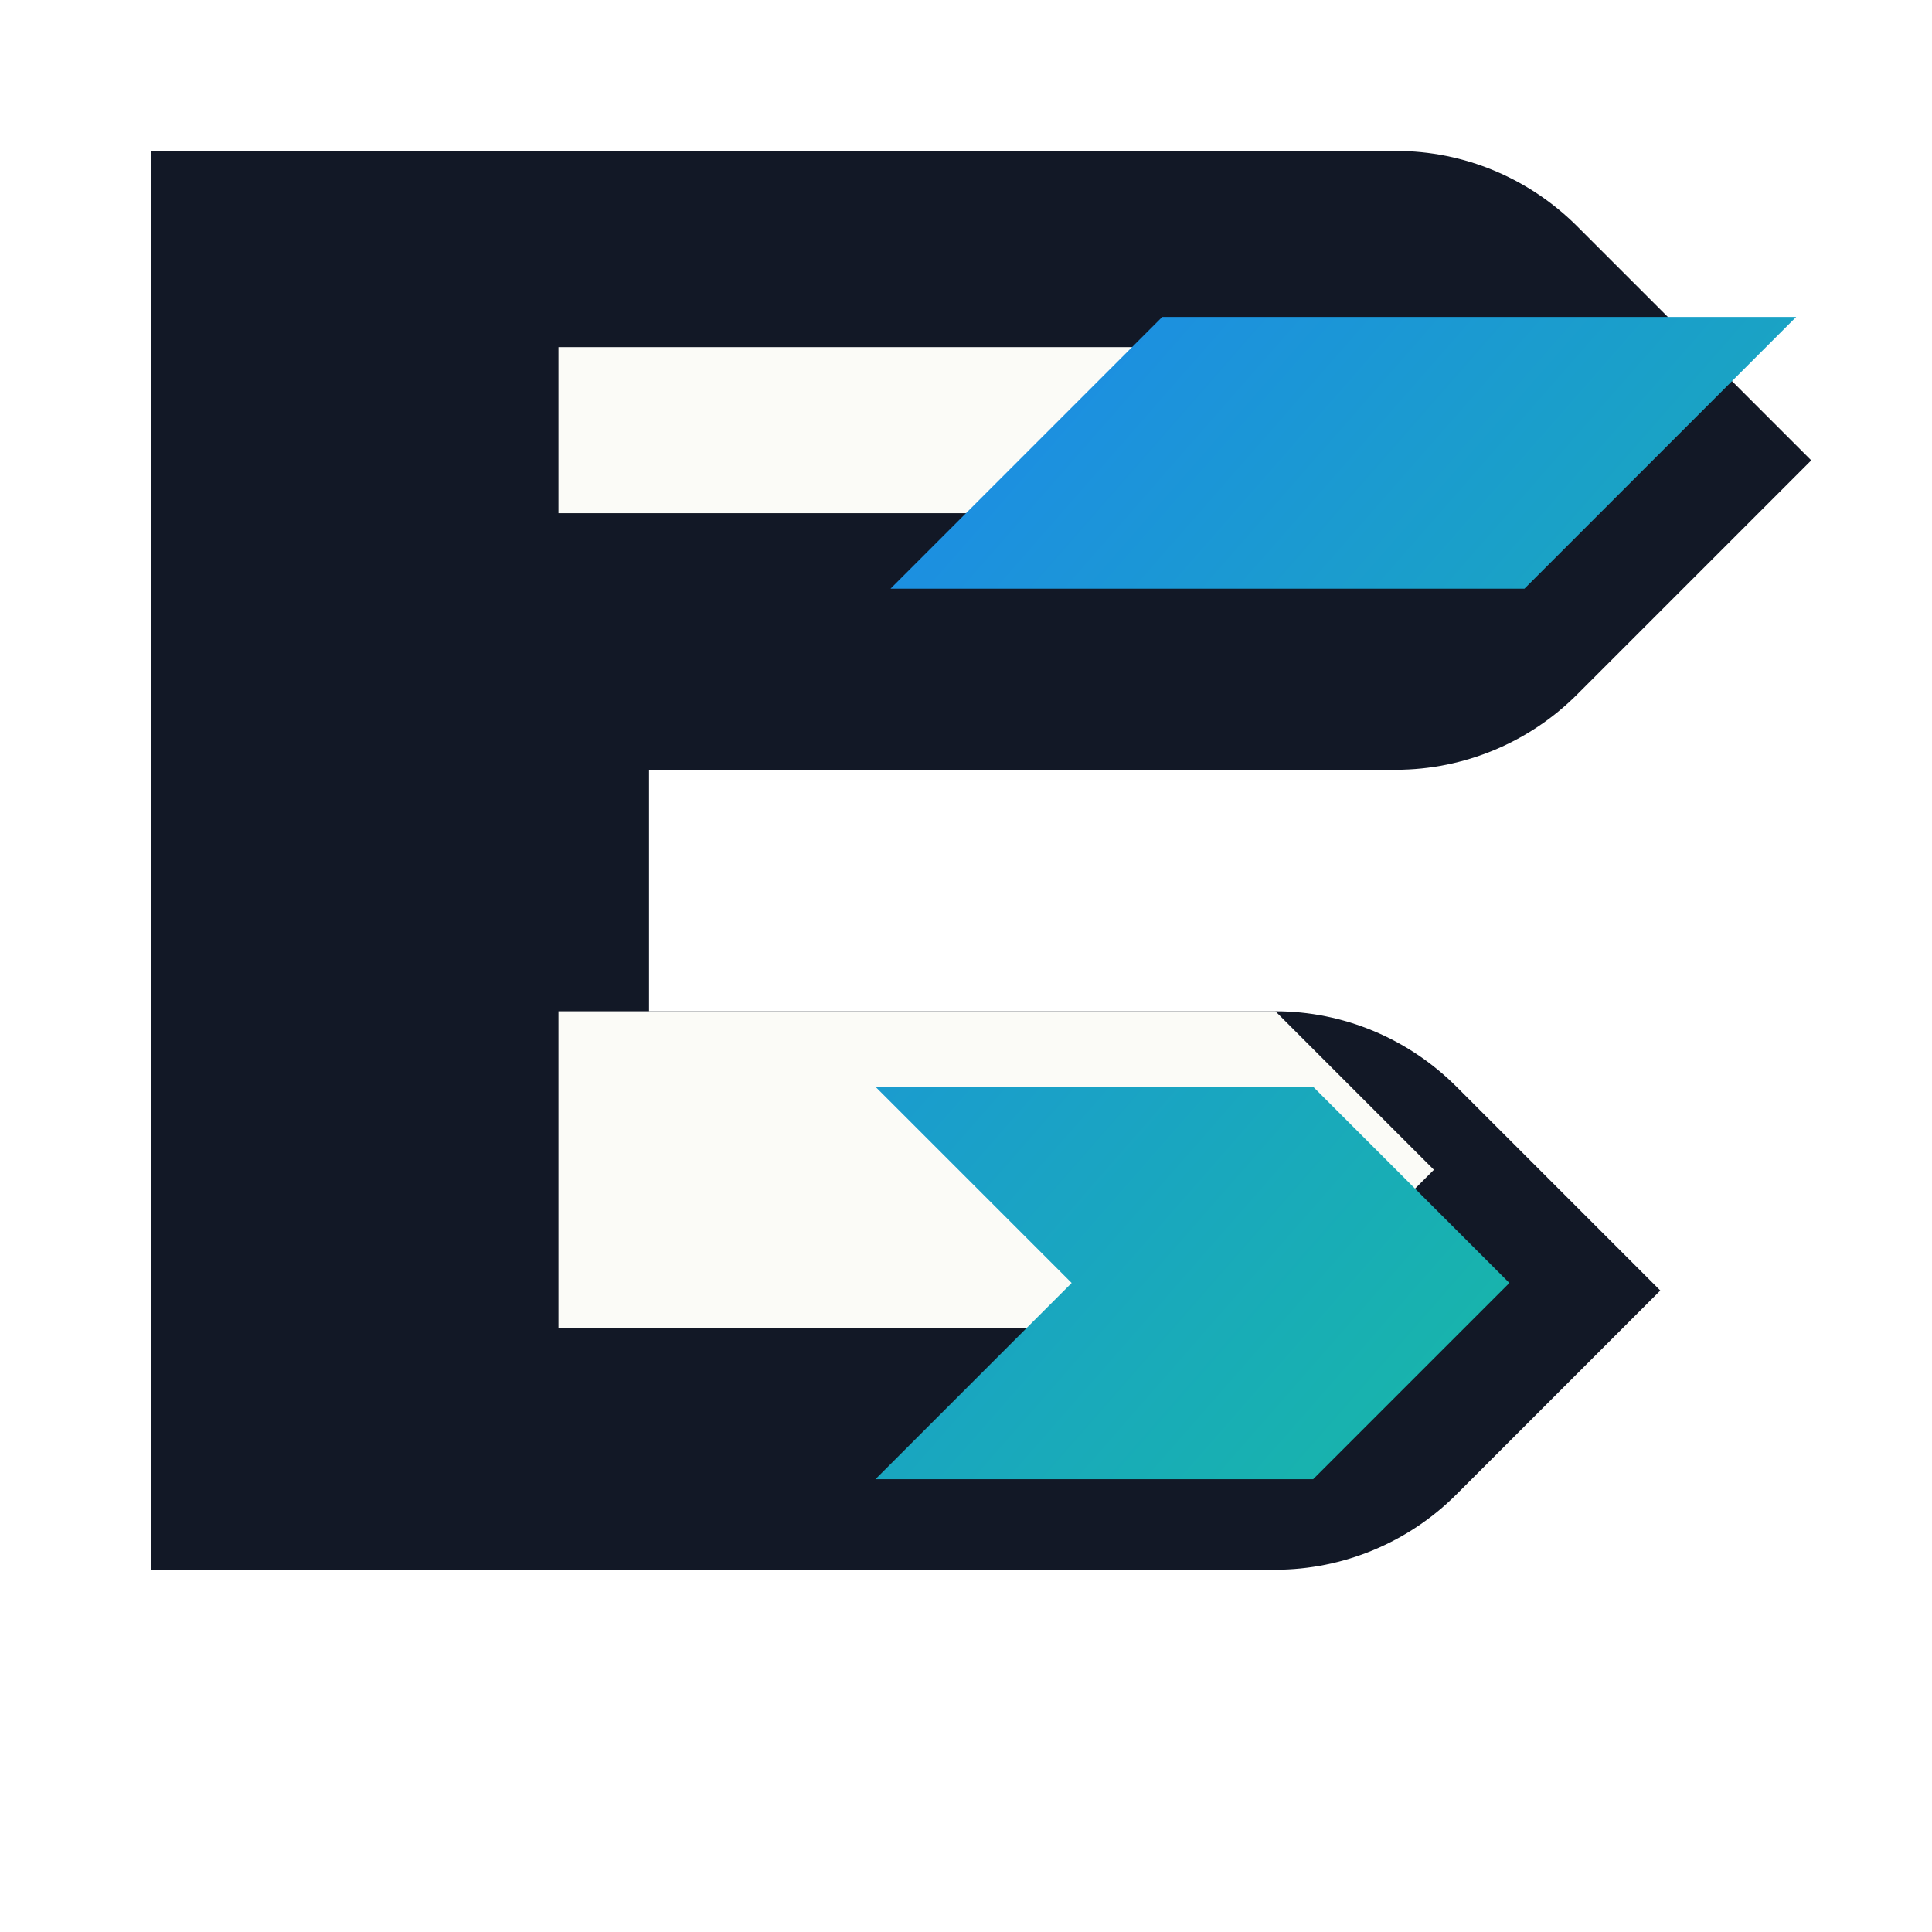
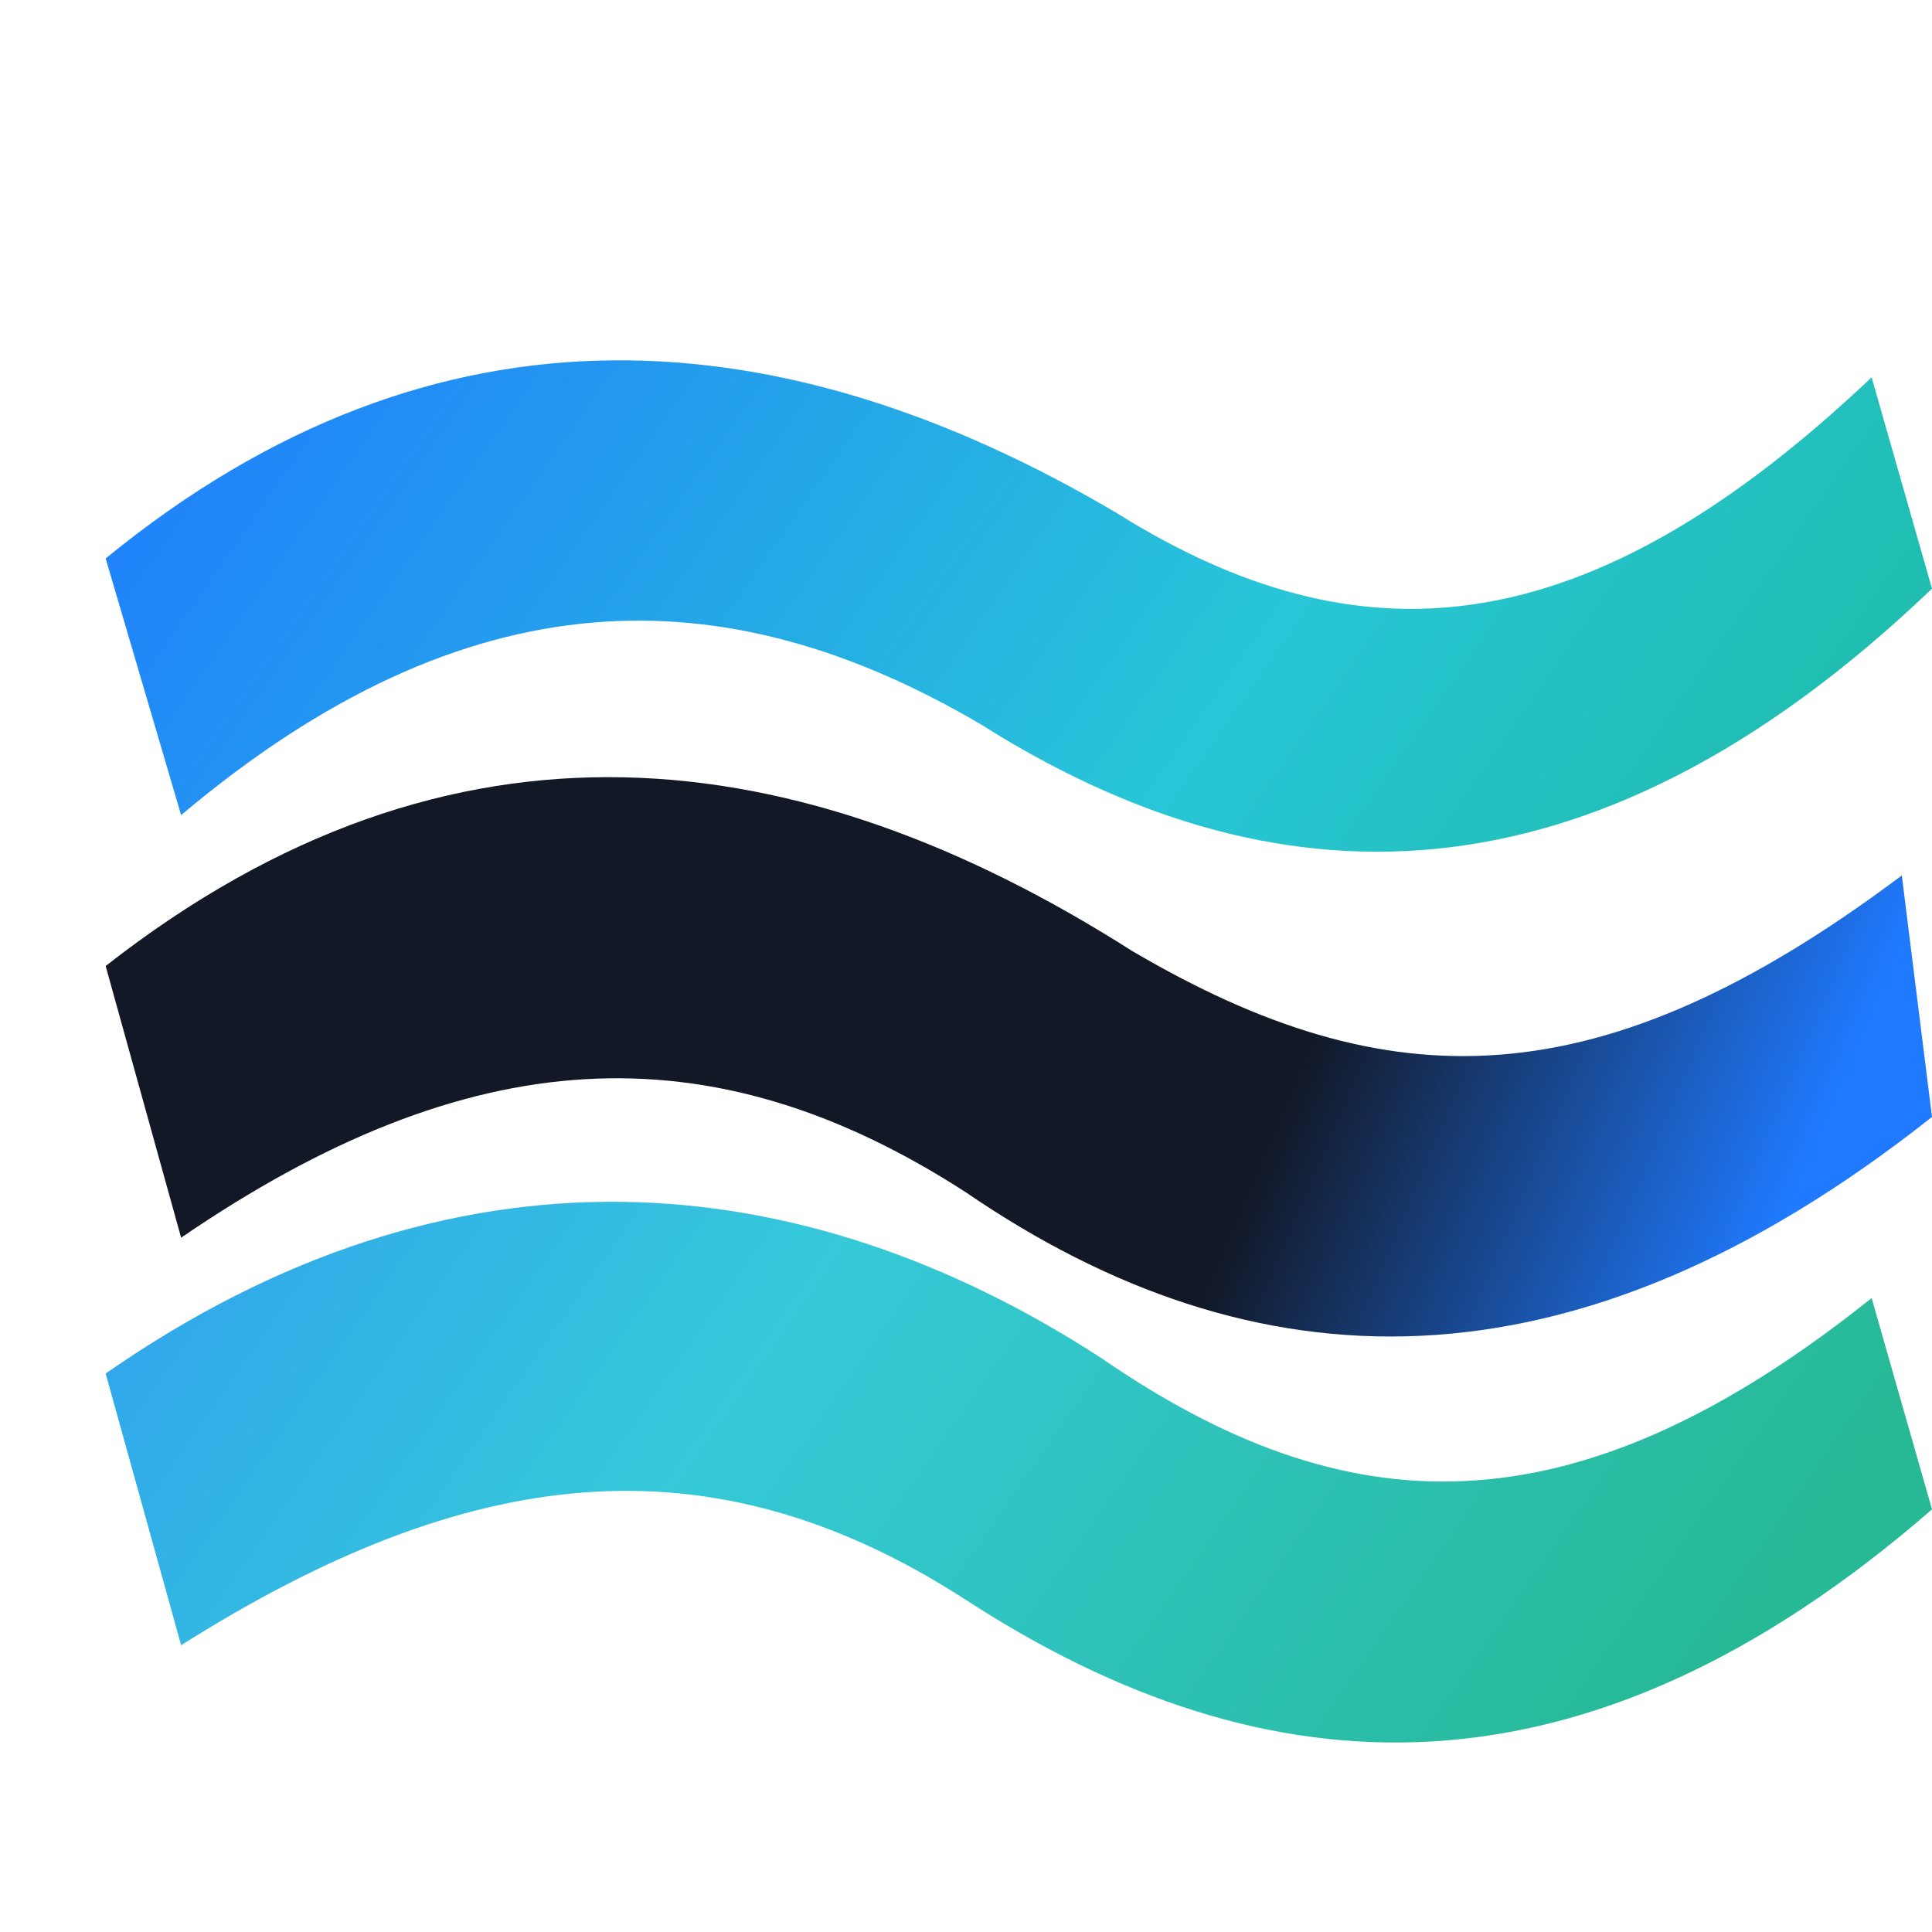
<svg xmlns="http://www.w3.org/2000/svg" viewBox="0 0 128 128" role="img" aria-labelledby="flowtech-mark-title">
  <defs>
-     <linearGradient id="flowtech-mark-signal" x1="25" y1="22" x2="105" y2="92" gradientUnits="userSpaceOnUse">
+     <linearGradient id="mark-stream-a" x1="7" y1="22" x2="120" y2="101" gradientUnits="userSpaceOnUse">
      <stop offset="0" stop-color="#1F7AFF" />
-       <stop offset="1" stop-color="#17B8A6" />
+       <stop offset=".54" stop-color="#28C6D7" />
+       <stop offset="1" stop-color="#19B58F" />
+     </linearGradient>
+     <linearGradient id="mark-stream-b" x1="13" y1="42" x2="116" y2="86" gradientUnits="userSpaceOnUse">
+       <stop offset="0" stop-color="#121826" />
+       <stop offset=".7" stop-color="#121826" />
+       <stop offset="1" stop-color="#1F7AFF" />
    </linearGradient>
  </defs>
-   <path fill="#121826" d="M10 10h82.5c4.5 0 8.8 1.8 12 5l15.5 15.5L104.5 46a17 17 0 0 1-12 5H43v16h41.5c4.5 0 8.8 1.8 12 5L110 85.5 96.5 99a17 17 0 0 1-12 5H10V10Z" />
-   <path fill="#FBFBF7" d="M37 34h56l11-11H37v11Z" />
-   <path fill="#FBFBF7" d="M37 67h47.5L95 77.5 84.5 88H37V67Z" />
-   <path fill="url(#flowtech-mark-signal)" d="M59 39h42l18-18H77L59 39Z" />
-   <path fill="url(#flowtech-mark-signal)" d="M58 72h29l13 13-13 13H58l13-13-13-13Z" />
+   <g>
+     <path d="M7 37C29 19 52 21 74 34C90 44 105 43 124 25L128 39C105 61 84 60 65 48C48 38 31 38 12 54Z" fill="url(#mark-stream-a)" />
+     <path d="M7 64C30 46 53 49 75 63C92 73 106 73 126 58L128 74C104 93 83 92 64 79C47 68 31 69 12 82Z" fill="url(#mark-stream-b)" />
+     <path d="M7 91C30 75 53 77 73 90C89 101 104 102 124 86L128 100C105 120 84 119 64 106C47 95 31 97 12 109Z" fill="url(#mark-stream-a)" opacity=".94" />
+   </g>
</svg>
